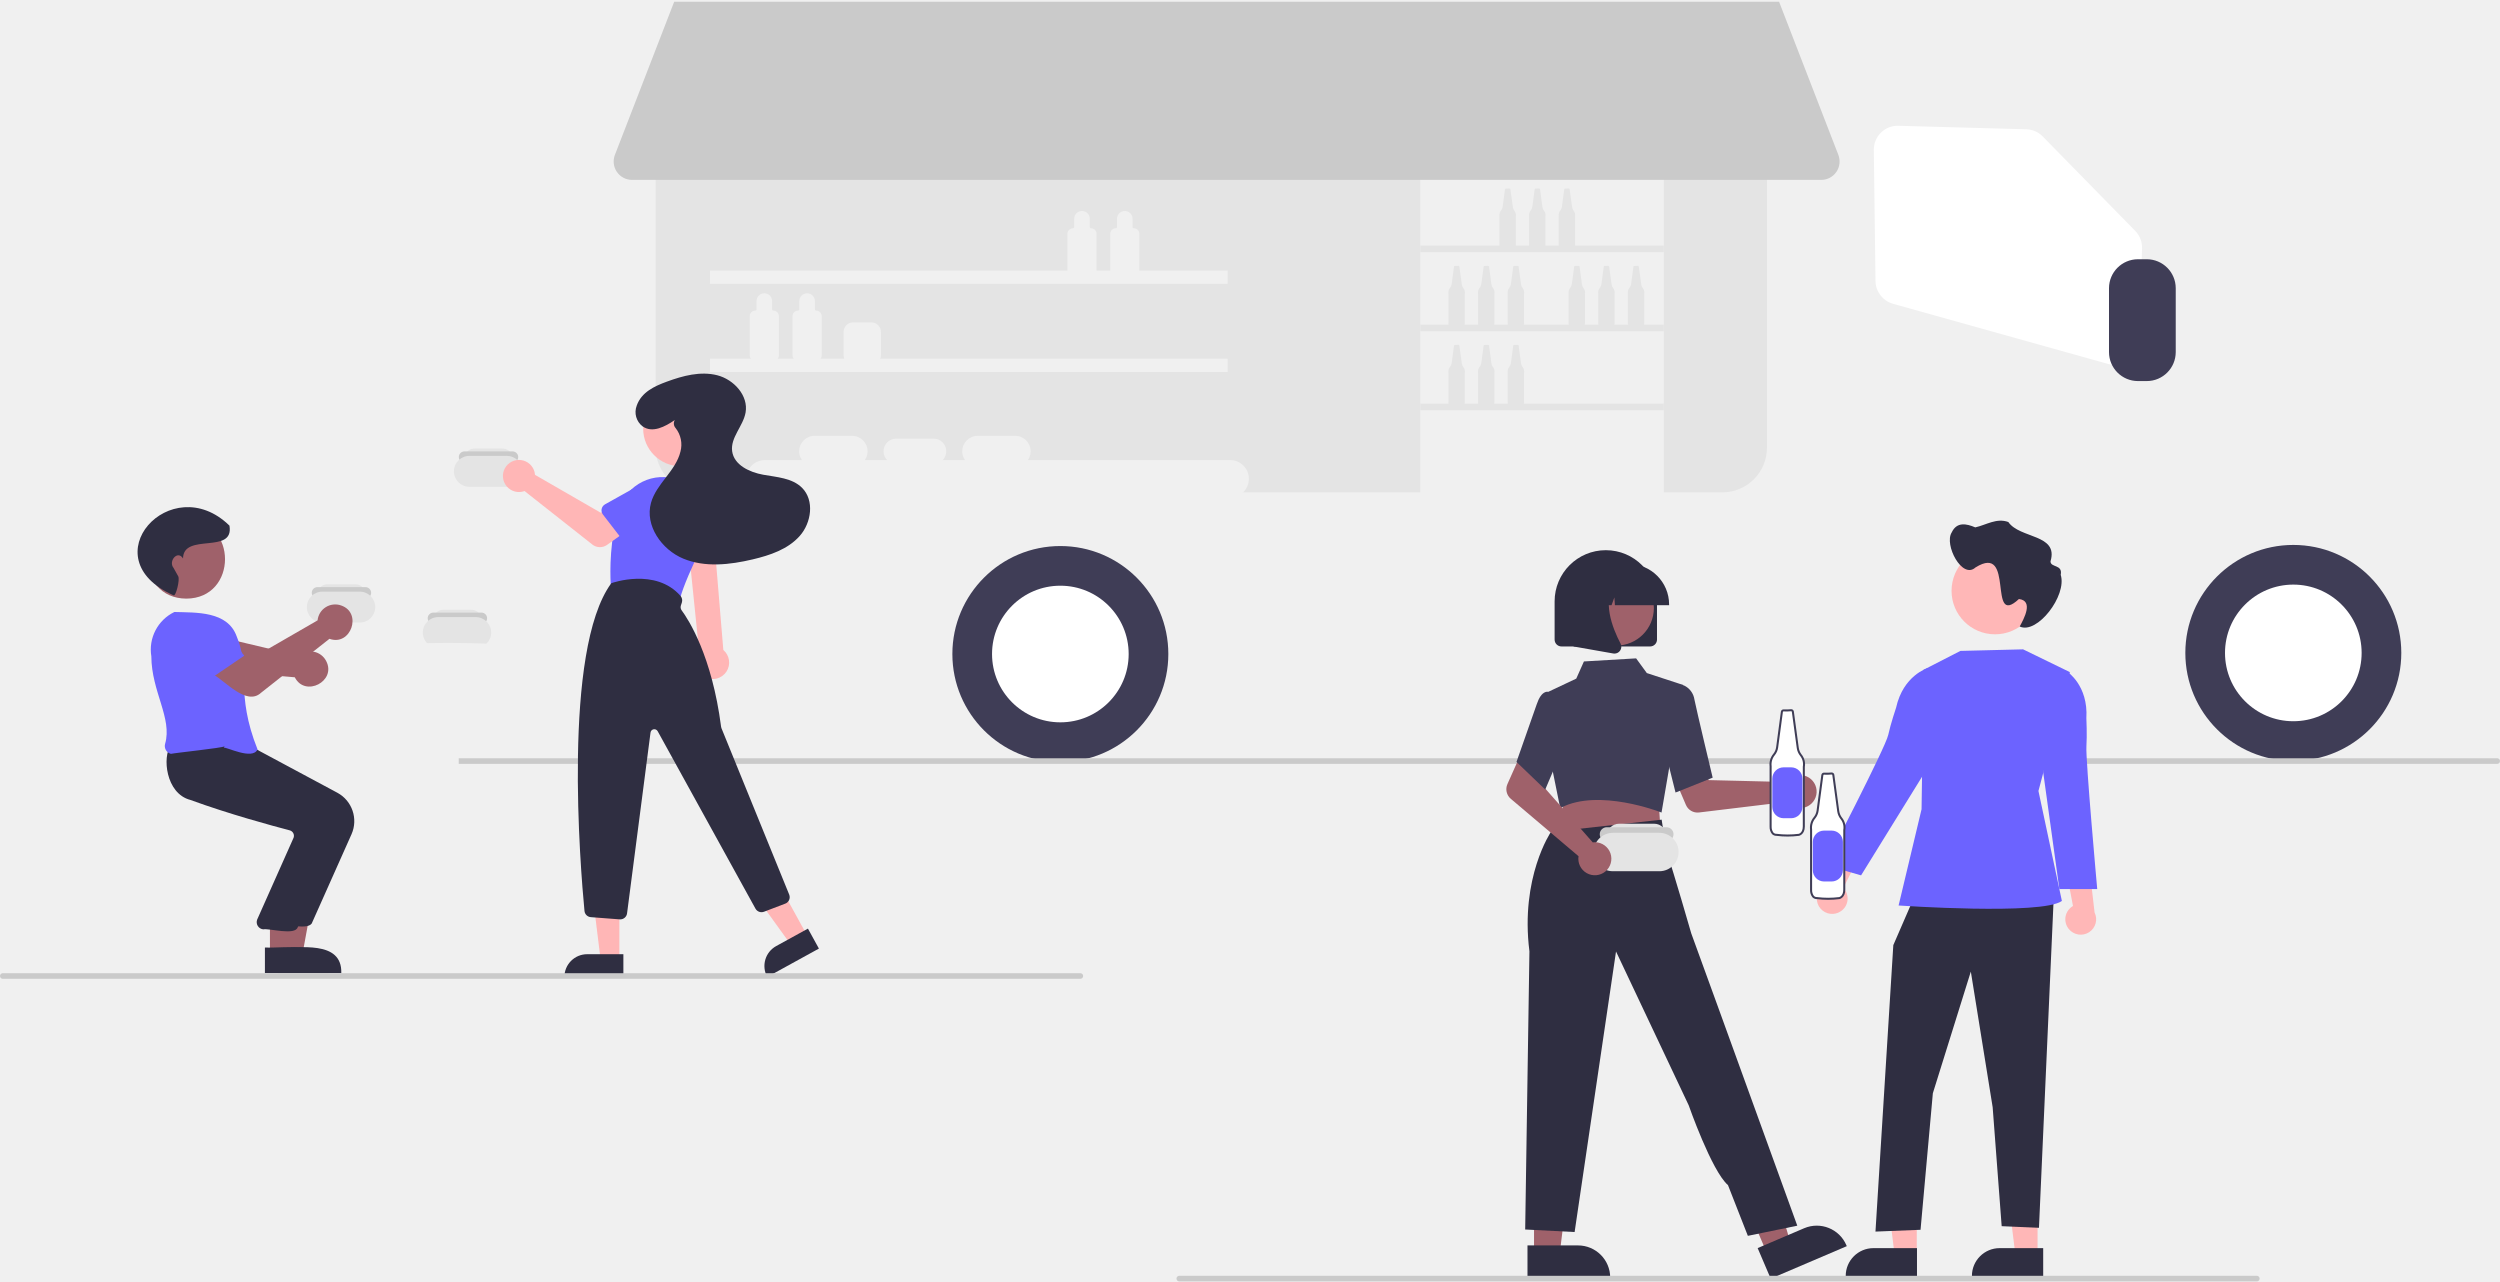
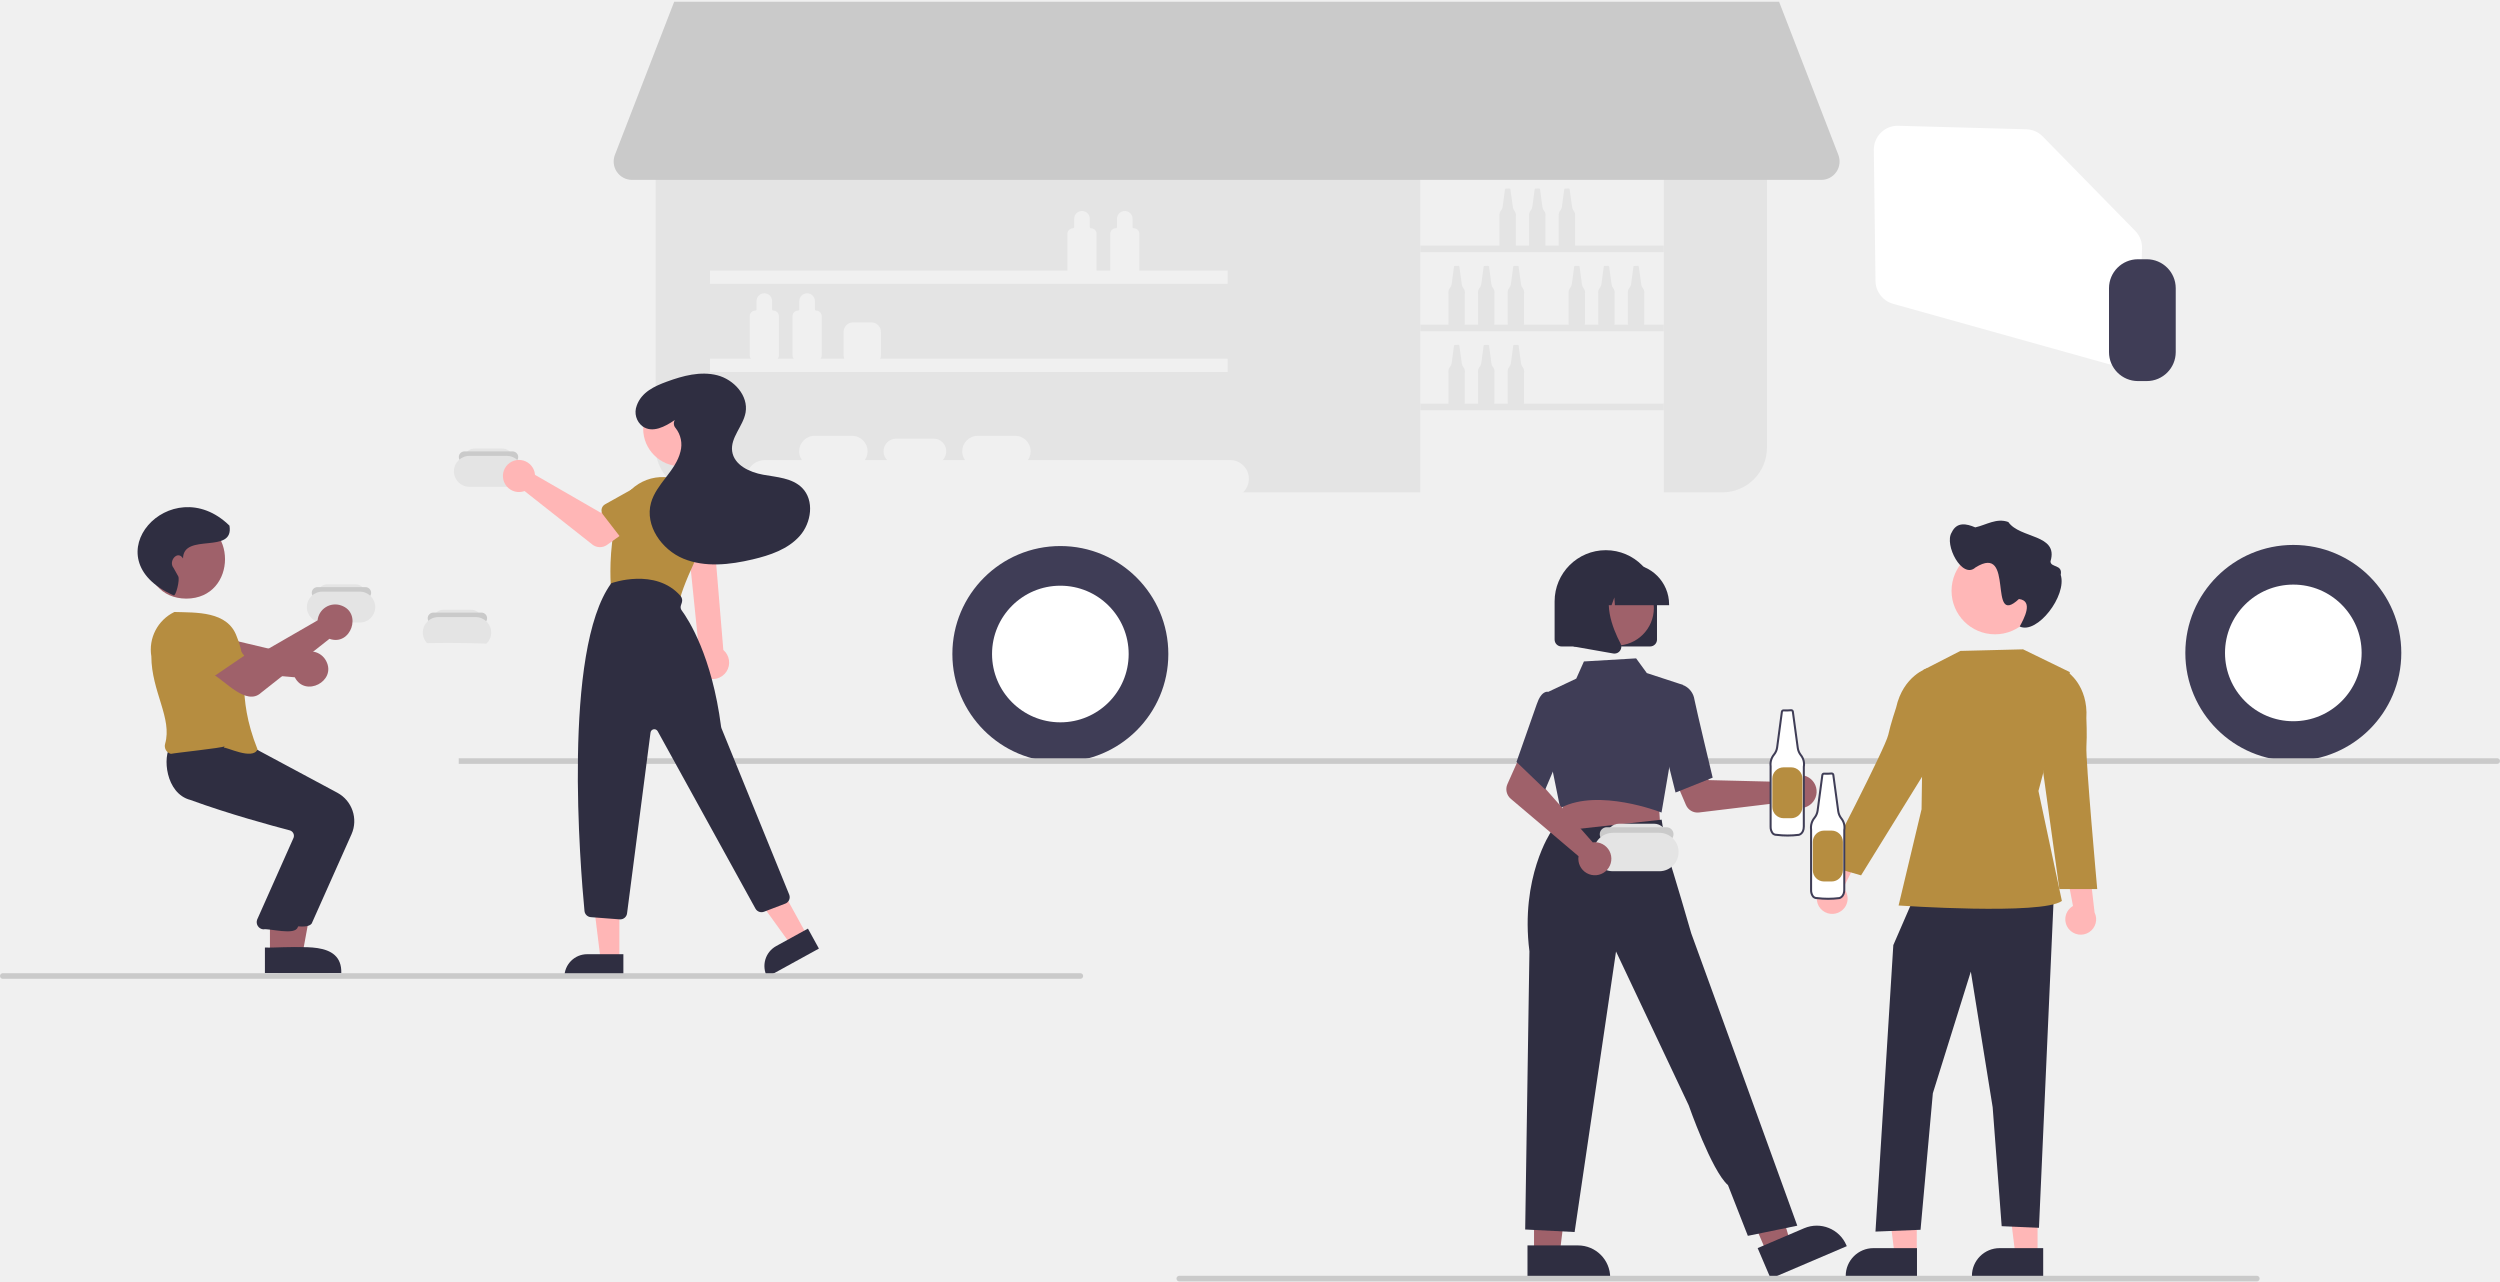
<svg xmlns="http://www.w3.org/2000/svg" data-name="Layer 1" width="884" height="453.111" viewBox="0 0 884 453.111">
  <path d="M383.919,458.388h-.048a20.043,20.043,0,0,1-11.157-3.24,20.793,20.793,0,0,1-9.451-18.21l7.754-193.691a20.571,20.571,0,0,1,20.61-19.802H832.663a58.236,58.236,0,0,1,38.295,14.359L977.234,330.54a86.304,86.304,0,0,1,42.168,79.563c-.66,11.195-1.12,18.046-1.424,22.58a191.163,191.163,0,0,0-.567,21.251l.022,3.049-.503.001Z" transform="translate(-158 -223.4443)" fill="#f0f0f0" />
  <path d="M767.033,397.542H405.602a15.778,15.778,0,0,1-15.76-15.76V274.379a15.778,15.778,0,0,1,15.76-15.76H767.033a15.778,15.778,0,0,1,15.76,15.76V381.783A15.778,15.778,0,0,1,767.033,397.542Z" transform="translate(-158 -223.4443)" fill="#e4e4e4" />
  <path d="M905.911,352.507a8.485,8.485,0,0,1-2.287-.316l-76.286-21.334a8.478,8.478,0,0,1-6.161-8.013l-.595-46.385a8.434,8.434,0,0,1,8.663-8.539l45.263,1.24a8.39,8.39,0,0,1,5.793,2.529L913.022,305.091a8.47,8.47,0,0,1,2.404,6.182l-1.102,33.078a8.442,8.442,0,0,1-8.412,8.156Z" transform="translate(-158 -223.4443)" fill="#fff" />
  <circle cx="810.918" cy="230.871" r="38.182" fill="#3f3d56" />
  <circle cx="810.918" cy="230.871" r="24.156" fill="#fff" />
  <circle cx="374.941" cy="231.261" r="38.182" fill="#3f3d56" />
  <circle cx="374.941" cy="231.261" r="24.156" fill="#fff" />
  <path d="M917.099,358.192h-3.117a10.252,10.252,0,0,1-10.24-10.24V325.354a10.252,10.252,0,0,1,10.24-10.24H917.099A10.252,10.252,0,0,1,927.339,325.354v22.598A10.252,10.252,0,0,1,917.099,358.192Z" transform="translate(-158 -223.4443)" fill="#3f3d56" />
  <rect x="251.044" y="95.676" width="183.058" height="4.675" fill="#f0f0f0" />
  <rect x="251.044" y="126.845" width="183.058" height="4.675" fill="#f0f0f0" />
  <path d="M459.304,388.483H446.057a5.466,5.466,0,0,1,0-10.933h13.247a5.466,5.466,0,1,1,0,10.933Z" transform="translate(-158 -223.4443)" fill="#f0f0f0" />
  <path d="M474.888,378.55a4.466,4.466,0,1,0,0,8.933h13.247a4.466,4.466,0,1,0,0-8.933Z" transform="translate(-158 -223.4443)" fill="#f0f0f0" />
  <path d="M516.966,388.483H503.72a5.466,5.466,0,1,1,0-10.933h13.247a5.466,5.466,0,1,1,0,10.933Z" transform="translate(-158 -223.4443)" fill="#f0f0f0" />
  <path d="M592.963,399.392H428.503a6.635,6.635,0,0,1,0-13.271H592.963a6.635,6.635,0,0,1,0,13.271Z" transform="translate(-158 -223.4443)" fill="#f0f0f0" />
  <path d="M431.43,351.106h-6.334a1.991,1.991,0,0,1-1.989-1.989V335.251a1.992,1.992,0,0,1,1.989-1.99.408.408,0,0,0,.407-.407V329.858a2.76,2.76,0,0,1,5.519,0v2.996a.408.408,0,0,0,.407.407,1.992,1.992,0,0,1,1.989,1.99v13.866A1.991,1.991,0,0,1,431.43,351.106Z" transform="translate(-158 -223.4443)" fill="#f0f0f0" />
  <path d="M446.562,351.106h-6.334a1.991,1.991,0,0,1-1.989-1.989V335.251a1.992,1.992,0,0,1,1.989-1.99.408.408,0,0,0,.407-.407V329.858a2.76,2.76,0,0,1,5.519,0v2.996a.408.408,0,0,0,.407.407,1.992,1.992,0,0,1,1.99,1.99v13.866A1.991,1.991,0,0,1,446.562,351.106Z" transform="translate(-158 -223.4443)" fill="#f0f0f0" />
  <path d="M543.76,322.005h-6.334a1.992,1.992,0,0,1-1.99-1.989V306.15a1.992,1.992,0,0,1,1.99-1.99.408.408,0,0,0,.407-.407v-2.996a2.76,2.76,0,0,1,5.519,0v2.996a.408.408,0,0,0,.407.407,1.992,1.992,0,0,1,1.989,1.99v13.865A1.992,1.992,0,0,1,543.76,322.005Z" transform="translate(-158 -223.4443)" fill="#f0f0f0" />
  <path d="M558.893,322.005H552.559a1.992,1.992,0,0,1-1.99-1.989V306.15a1.992,1.992,0,0,1,1.99-1.99.408.408,0,0,0,.407-.407v-2.996a2.76,2.76,0,0,1,5.519,0v2.996a.408.408,0,0,0,.407.407,1.992,1.992,0,0,1,1.989,1.99v13.865A1.992,1.992,0,0,1,558.893,322.005Z" transform="translate(-158 -223.4443)" fill="#f0f0f0" />
  <rect x="502.199" y="60.911" width="86.139" height="114.659" fill="#f0f0f0" />
  <rect x="502.199" y="86.848" width="86.139" height="2.328" fill="#e4e4e4" />
  <rect x="502.199" y="114.785" width="86.139" height="2.328" fill="#e4e4e4" />
  <rect x="502.199" y="142.722" width="86.139" height="2.328" fill="#e4e4e4" />
  <path d="M466.129,352.407h-6.471a3.38,3.38,0,0,1-3.376-3.376v-8.217a3.38,3.38,0,0,1,3.376-3.376h6.471a3.38,3.38,0,0,1,3.376,3.376v8.217A3.38,3.38,0,0,1,466.129,352.407Z" transform="translate(-158 -223.4443)" fill="#f0f0f0" />
  <path d="M673.737,345.393a8.424,8.424,0,0,1-1.297.03.283.283,0,0,0-.311.246l-.828,6.208a2.52,2.52,0,0,1-.534,1.23,2.68,2.68,0,0,0-.603,2.048v10.545s-.053,1.406,1.027,1.406a15.617,15.617,0,0,0,3.894,0s.865-.164.865-1.461V355.261a2.54,2.54,0,0,0-.534-2.064,2.584,2.584,0,0,1-.518-1.223l-.86-6.338A.283.283,0,0,0,673.737,345.393Z" transform="translate(-158 -223.4443)" fill="#e4e4e4" />
  <path d="M684.214,345.393a8.424,8.424,0,0,1-1.297.03.283.283,0,0,0-.311.246l-.828,6.208a2.52,2.52,0,0,1-.534,1.23,2.68,2.68,0,0,0-.603,2.048v10.545s-.053,1.406,1.027,1.406a15.617,15.617,0,0,0,3.894,0s.865-.164.865-1.461V355.261a2.54,2.54,0,0,0-.534-2.064,2.584,2.584,0,0,1-.518-1.223l-.86-6.338A.283.283,0,0,0,684.214,345.393Z" transform="translate(-158 -223.4443)" fill="#e4e4e4" />
  <path d="M694.69,345.393a8.424,8.424,0,0,1-1.297.03.283.283,0,0,0-.311.246l-.828,6.208A2.52,2.52,0,0,1,691.72,353.106a2.68,2.68,0,0,0-.603,2.048v10.545s-.053,1.406,1.027,1.406a15.617,15.617,0,0,0,3.894,0s.865-.164.865-1.461V355.261a2.54,2.54,0,0,0-.534-2.064,2.584,2.584,0,0,1-.518-1.223l-.86-6.338A.283.283,0,0,0,694.69,345.393Z" transform="translate(-158 -223.4443)" fill="#e4e4e4" />
  <path d="M673.737,317.456a8.426,8.426,0,0,1-1.297.03.283.283,0,0,0-.311.246l-.828,6.208a2.52,2.52,0,0,1-.534,1.23,2.68,2.68,0,0,0-.603,2.048v10.545s-.053,1.406,1.027,1.406a15.617,15.617,0,0,0,3.894,0s.865-.164.865-1.461V327.324a2.54,2.54,0,0,0-.534-2.064,2.584,2.584,0,0,1-.518-1.223l-.86-6.338A.283.283,0,0,0,673.737,317.456Z" transform="translate(-158 -223.4443)" fill="#e4e4e4" />
  <path d="M684.214,317.456a8.426,8.426,0,0,1-1.297.03.283.283,0,0,0-.311.246l-.828,6.208a2.52,2.52,0,0,1-.534,1.23,2.68,2.68,0,0,0-.603,2.048v10.545s-.053,1.406,1.027,1.406a15.617,15.617,0,0,0,3.894,0s.865-.164.865-1.461V327.324a2.54,2.54,0,0,0-.534-2.064,2.584,2.584,0,0,1-.518-1.223l-.86-6.338A.283.283,0,0,0,684.214,317.456Z" transform="translate(-158 -223.4443)" fill="#e4e4e4" />
  <path d="M694.69,317.456a8.426,8.426,0,0,1-1.297.03.283.283,0,0,0-.311.246l-.828,6.208a2.52,2.52,0,0,1-.534,1.23,2.68,2.68,0,0,0-.603,2.048v10.545s-.053,1.406,1.027,1.406a15.617,15.617,0,0,0,3.894,0s.865-.164.865-1.461V327.324a2.54,2.54,0,0,0-.534-2.064,2.584,2.584,0,0,1-.518-1.223l-.86-6.338A.283.283,0,0,0,694.69,317.456Z" transform="translate(-158 -223.4443)" fill="#e4e4e4" />
  <path d="M716.225,317.456a8.426,8.426,0,0,1-1.297.03.283.283,0,0,0-.311.246l-.828,6.208a2.52,2.52,0,0,1-.534,1.23,2.68,2.68,0,0,0-.603,2.048v10.545s-.053,1.406,1.027,1.406a15.617,15.617,0,0,0,3.894,0s.865-.164.865-1.461V327.324a2.54,2.54,0,0,0-.534-2.064,2.584,2.584,0,0,1-.518-1.223l-.86-6.338A.283.283,0,0,0,716.225,317.456Z" transform="translate(-158 -223.4443)" fill="#e4e4e4" />
  <path d="M726.702,317.456a8.426,8.426,0,0,1-1.297.03.283.283,0,0,0-.311.246l-.828,6.208a2.52,2.52,0,0,1-.534,1.23,2.68,2.68,0,0,0-.603,2.048v10.545s-.053,1.406,1.027,1.406a15.617,15.617,0,0,0,3.894,0s.865-.164.865-1.461V327.324a2.54,2.54,0,0,0-.534-2.064,2.584,2.584,0,0,1-.518-1.223l-.86-6.338A.283.283,0,0,0,726.702,317.456Z" transform="translate(-158 -223.4443)" fill="#e4e4e4" />
  <path d="M737.178,317.456a8.426,8.426,0,0,1-1.297.03.283.283,0,0,0-.311.246l-.828,6.208a2.52,2.52,0,0,1-.534,1.23,2.68,2.68,0,0,0-.603,2.048v10.545s-.053,1.406,1.027,1.406a15.617,15.617,0,0,0,3.894,0s.865-.164.865-1.461V327.324a2.54,2.54,0,0,0-.534-2.064,2.584,2.584,0,0,1-.518-1.223l-.86-6.338A.283.283,0,0,0,737.178,317.456Z" transform="translate(-158 -223.4443)" fill="#e4e4e4" />
  <path d="M691.78,290.101a8.426,8.426,0,0,1-1.297.03.283.283,0,0,0-.311.246l-.828,6.208a2.52,2.52,0,0,1-.534,1.23,2.68,2.68,0,0,0-.603,2.048V310.407s-.053,1.406,1.027,1.406a15.617,15.617,0,0,0,3.894,0s.865-.164.865-1.461V299.969a2.54,2.54,0,0,0-.534-2.064,2.584,2.584,0,0,1-.518-1.223l-.86-6.338A.283.283,0,0,0,691.78,290.101Z" transform="translate(-158 -223.4443)" fill="#e4e4e4" />
  <path d="M702.257,290.101a8.426,8.426,0,0,1-1.297.03.283.283,0,0,0-.311.246l-.828,6.208a2.52,2.52,0,0,1-.534,1.23,2.68,2.68,0,0,0-.603,2.048V310.407s-.053,1.406,1.027,1.406a15.617,15.617,0,0,0,3.894,0s.865-.164.865-1.461V299.969a2.54,2.54,0,0,0-.534-2.064,2.584,2.584,0,0,1-.518-1.223l-.86-6.338A.283.283,0,0,0,702.257,290.101Z" transform="translate(-158 -223.4443)" fill="#e4e4e4" />
  <path d="M712.733,290.101a8.426,8.426,0,0,1-1.297.03.283.283,0,0,0-.311.246l-.828,6.208a2.52,2.52,0,0,1-.534,1.23,2.68,2.68,0,0,0-.603,2.048V310.407s-.053,1.406,1.027,1.406a15.617,15.617,0,0,0,3.894,0s.865-.164.865-1.461V299.969a2.54,2.54,0,0,0-.534-2.064,2.584,2.584,0,0,1-.518-1.223l-.86-6.338A.283.283,0,0,0,712.733,290.101Z" transform="translate(-158 -223.4443)" fill="#e4e4e4" />
  <path d="M1041,493.556H320a1,1,0,0,1,0-2h721a1,1,0,0,1,0,2Z" transform="translate(-158 -223.4443)" fill="#cacaca" />
  <path d="M808.93,545.657a5.415,5.415,0,0,0,.865-8.258l8.672-17.178-9.933,1.152L801.822,537.509a5.444,5.444,0,0,0,7.108,8.148Z" transform="translate(-158 -223.4443)" fill="#ffb7b7" />
  <polygon points="720.479 443.892 712.664 443.891 708.945 413.746 720.48 413.746 720.479 443.892" fill="#ffb7b7" />
  <path d="M880.472,674.912l-25.201-.001v-.319a9.809,9.809,0,0,1,9.809-9.809h.001l15.392.001Z" transform="translate(-158 -223.4443)" fill="#2f2e41" />
  <polygon points="677.767 443.892 669.952 443.891 666.234 413.746 677.768 413.746 677.767 443.892" fill="#ffb7b7" />
  <path d="M835.848,674.912l-25.201-.001v-.319a9.809,9.809,0,0,1,9.809-9.809h.001l15.392.001Z" transform="translate(-158 -223.4443)" fill="#2f2e41" />
  <polygon points="677.127 316.571 669.477 334.195 663.167 435.492 679.104 434.854 683.457 386.566 696.884 343.556 704.603 391.505 707.791 433.579 720.978 434.15 726.233 316.571 677.127 316.571" fill="#2f2e41" />
-   <path d="M873.366,453.051l-22.172.555-13.017,6.683-.714,49.302-8.119,34.039s50.726,3.491,57.738-1.609l-8.287-38.887,11.115-42.026Z" transform="translate(-158 -223.4443)" fill="#6c63ff" />
-   <path d="M841.601,461.105l-2.064-1.394s-8.551,2.563-11.078,13.965c0,0-1.934,5.721-2.783,9.654-.973,4.511-22.467,45.948-22.467,45.948l12.868,3.692,23.592-38.153Z" transform="translate(-158 -223.4443)" fill="#6c63ff" />
+   <path d="M873.366,453.051l-22.172.555-13.017,6.683-.714,49.302-8.119,34.039s50.726,3.491,57.738-1.609l-8.287-38.887,11.115-42.026Z" transform="translate(-158 -223.4443)" fill="#b68d40" />
+   <path d="M841.601,461.105l-2.064-1.394s-8.551,2.563-11.078,13.965c0,0-1.934,5.721-2.783,9.654-.973,4.511-22.467,45.948-22.467,45.948l12.868,3.692,23.592-38.153Z" transform="translate(-158 -223.4443)" fill="#b68d40" />
  <path d="M889.563,551.979a5.415,5.415,0,0,1,1.446-8.176l-3.599-18.903,9.23,3.847,2.003,17.361a5.444,5.444,0,0,1-9.079,5.872Z" transform="translate(-158 -223.4443)" fill="#ffb7b7" />
-   <path d="M886.574,461.696l2.368-.771s7.513,4.822,6.798,16.479c0,0,.282,6.032.013,10.047-.308,4.605,3.825,50.362,3.825,50.362H886.191l-5.737-41.437Z" transform="translate(-158 -223.4443)" fill="#6c63ff" />
+   <path d="M886.574,461.696l2.368-.771s7.513,4.822,6.798,16.479c0,0,.282,6.032.013,10.047-.308,4.605,3.825,50.362,3.825,50.362H886.191l-5.737-41.437Z" transform="translate(-158 -223.4443)" fill="#b68d40" />
  <path d="M878.809,432.367a15.37,15.37,0,1,1-15.37-15.37h0a15.332,15.332,0,0,1,15.37,15.293Q878.809,432.329,878.809,432.367Z" transform="translate(-158 -223.4443)" fill="#ffb7b7" />
  <path d="M848.12,411.722c1.801-3.872,5.285-3.106,8.332-1.794,3.859-.856,7.529-3.419,11.687-1.903,4.096,5.957,17.846,4.204,14.921,13.902-.004,2.324,4.373.971,3.609,4.777,2.318,7.324-8.368,21.195-14.503,18.274,1.517-2.781,4.983-9.097-.274-9.723-11.309,10.522-1.167-20.037-15.376-11.15C851.811,428.411,845.37,416.029,848.12,411.722Z" transform="translate(-158 -223.4443)" fill="#2f2e41" />
  <path d="M790.36,499.252a5.857,5.857,0,0,0-.589.71l-27.586-.675-3.218-5.881-9.51,3.697,4.686,10.964a4.451,4.451,0,0,0,4.627,2.67l31.168-3.765a5.841,5.841,0,1,0,.423-7.72Z" transform="translate(-158 -223.4443)" fill="#9f616a" />
  <polygon points="542.433 443.342 551.503 443.342 555.818 408.355 542.431 408.356 542.433 443.342" fill="#9f616a" />
  <path d="M698.119,663.825l17.863-.001h.001a11.384,11.384,0,0,1,11.384,11.384v.37l-29.247.001Z" transform="translate(-158 -223.4443)" fill="#2f2e41" />
  <polygon points="624.797 443.14 633.138 439.577 623.363 405.708 611.052 410.967 624.797 443.14" fill="#9f616a" />
  <path d="M779.506,664.77l16.427-7.018.001-0a11.384,11.384,0,0,1,14.941,5.997l.145.34-26.896,11.49Z" transform="translate(-158 -223.4443)" fill="#2f2e41" />
  <polygon points="586.522 283.386 587.178 294.015 568.005 296.067 547.943 298.214 553.848 282.074 586.522 283.386" fill="#9f616a" />
  <path d="M745.195,510.644c-.217-.085-21.873-8.509-35.175-1.621l-.327.17L707.04,496.131l-1.512-28.082,9.839-4.649,2.709-6.068,18.452-1.092,3.792,5.2,12.91,4.231-7.716,45.099Z" transform="translate(-158 -223.4443)" fill="#3f3d56" />
  <path d="M745.874,485.297l2.282-17.933,5.197-1.582.088.032a6.543,6.543,0,0,1,3.717,5.035c.742,3.753,6.331,27.109,6.387,27.344l.056.234-13.132,5.254Z" transform="translate(-158 -223.4443)" fill="#3f3d56" />
  <path d="M776.041,660.436l17.48-3.586L765.583,579.758,756.021,553.463s-6.065-21.083-8.805-29.242l-1.654-10.947-39.144,4.333s-10.933,16.056-7.611,42.226l-1.502,98.363,17.48.896,14.641-99.204,25.697,54.383s8.1,23.207,13.894,28.237Z" transform="translate(-158 -223.4443)" fill="#2f2e41" />
  <path d="M741.483,452.032H710.142a2.434,2.434,0,0,1-2.432-2.432V436.092a18.102,18.102,0,1,1,36.204,0v13.509A2.434,2.434,0,0,1,741.483,452.032Z" transform="translate(-158 -223.4443)" fill="#2f2e41" />
  <circle cx="571.532" cy="215.002" r="13.272" fill="#9f616a" />
  <path d="M748.197,437.443h-19.164l-.197-2.751-.983,2.751h-2.951l-.389-5.453-1.947,5.453h-5.71v-.27a14.335,14.335,0,0,1,14.319-14.319h2.702a14.336,14.336,0,0,1,14.319,14.319Z" transform="translate(-158 -223.4443)" fill="#2f2e41" />
  <path d="M728.876,454.554a2.484,2.484,0,0,1-.43-.038l-14.033-2.476V428.848h15.447l-.382.446c-5.321,6.206-1.312,16.268,1.551,21.714a2.396,2.396,0,0,1-.19,2.543A2.422,2.422,0,0,1,728.876,454.554Z" transform="translate(-158 -223.4443)" fill="#2f2e41" />
  <path d="M805.648,496.95a17.097,17.097,0,0,1-2.633.061.574.574,0,0,0-.632.498l-1.679,12.597a5.114,5.114,0,0,1-1.083,2.496,5.439,5.439,0,0,0-1.224,4.157v21.398s-.108,2.853,2.084,2.853a31.691,31.691,0,0,0,7.902,0s1.755-.332,1.755-2.965V516.976a5.154,5.154,0,0,0-1.083-4.189,5.244,5.244,0,0,1-1.051-2.481L806.259,497.445A.574.574,0,0,0,805.648,496.95Z" transform="translate(-158 -223.4443)" fill="#fff" />
  <path d="M804.424,541.618a31.983,31.983,0,0,1-3.967-.247,2.133,2.133,0,0,1-1.582-.647,3.945,3.945,0,0,1-.84-2.581l-0-21.362a5.82,5.82,0,0,1,1.308-4.41,4.75,4.75,0,0,0,1.003-2.314l1.679-12.594a.94.94,0,0,1,1.029-.81,16.665,16.665,0,0,0,2.557-.062l.01-.001a.935.935,0,0,1,.994.806l1.744,12.861a4.888,4.888,0,0,0,.978,2.308,5.501,5.501,0,0,1,1.159,4.443v21.037c0,2.898-2.029,3.316-2.049,3.32A32.222,32.222,0,0,1,804.424,541.618Zm-1.457-44.247a.217.217,0,0,0-.225.185l-1.68,12.599a5.479,5.479,0,0,1-1.16,2.675,5.098,5.098,0,0,0-1.147,3.886l.003.044v21.398a3.276,3.276,0,0,0,.64,2.068,1.424,1.424,0,0,0,1.083.424l.045.003a31.365,31.365,0,0,0,7.812,0c.034-.008,1.439-.329,1.439-2.607l.006-21.134a4.785,4.785,0,0,0-1.008-3.896,5.62,5.62,0,0,1-1.129-2.659l-1.745-12.863a.214.214,0,0,0-.223-.183,17.535,17.535,0,0,1-2.682.062Z" transform="translate(-158 -223.4443)" fill="#3f3d56" />
-   <rect x="641.007" y="293.698" width="10.643" height="17.996" rx="3.991" fill="#6c63ff" />
+   <rect x="641.007" y="293.698" width="10.643" height="17.996" rx="3.991" fill="#b68d40" />
  <path d="M791.339,474.579a17.097,17.097,0,0,1-2.633.061.574.574,0,0,0-.632.498l-1.679,12.597a5.114,5.114,0,0,1-1.083,2.496,5.439,5.439,0,0,0-1.224,4.157v21.398s-.108,2.853,2.084,2.853a31.691,31.691,0,0,0,7.902,0s1.755-.332,1.755-2.965V494.605a5.154,5.154,0,0,0-1.083-4.189,5.244,5.244,0,0,1-1.051-2.481l-1.744-12.861A.574.574,0,0,0,791.339,474.579Z" transform="translate(-158 -223.4443)" fill="#fff" />
  <path d="M790.115,519.247a31.983,31.983,0,0,1-3.967-.247,2.133,2.133,0,0,1-1.582-.647,3.945,3.945,0,0,1-.84-2.581l-0-21.362a5.819,5.819,0,0,1,1.308-4.41,4.75,4.75,0,0,0,1.003-2.314l1.679-12.594a.94.94,0,0,1,1.029-.81,16.664,16.664,0,0,0,2.557-.062l.01-.001a.935.935,0,0,1,.994.806l1.744,12.861a4.888,4.888,0,0,0,.978,2.308,5.501,5.501,0,0,1,1.159,4.443v21.037c0,2.898-2.029,3.316-2.049,3.32A32.222,32.222,0,0,1,790.115,519.247Zm-1.457-44.247a.217.217,0,0,0-.225.185l-1.68,12.599a5.479,5.479,0,0,1-1.16,2.675,5.099,5.099,0,0,0-1.147,3.886l.003.044v21.398a3.276,3.276,0,0,0,.64,2.068,1.424,1.424,0,0,0,1.083.424l.045.003a31.365,31.365,0,0,0,7.812,0c.034-.008,1.439-.329,1.439-2.607l.006-21.134a4.785,4.785,0,0,0-1.008-3.896,5.62,5.62,0,0,1-1.129-2.659l-1.745-12.863a.214.214,0,0,0-.223-.183,17.535,17.535,0,0,1-2.682.062Z" transform="translate(-158 -223.4443)" fill="#3f3d56" />
-   <rect x="626.698" y="271.327" width="10.643" height="17.996" rx="3.991" fill="#6c63ff" />
+   <rect x="626.698" y="271.327" width="10.643" height="17.996" rx="3.991" fill="#b68d40" />
  <path d="M742.922,523.407H730.503a4.347,4.347,0,0,1,0-8.694H742.922a4.347,4.347,0,0,1,0,8.694Z" transform="translate(-158 -223.4443)" fill="#e4e4e4" />
  <path d="M747.269,520.923H726.156a2.484,2.484,0,0,1,0-4.968h21.114a2.484,2.484,0,1,1,0,4.968Z" transform="translate(-158 -223.4443)" fill="#cacaca" />
  <path d="M744.763,531.511H728.31a6.789,6.789,0,0,1,0-13.578h16.452a6.789,6.789,0,0,1,0,13.578Z" transform="translate(-158 -223.4443)" fill="#e4e4e4" />
  <path d="M722.117,521.258a5.857,5.857,0,0,0-.921.051l-18.261-20.688,2.124-6.358-9.177-4.46-4.854,10.891a4.451,4.451,0,0,0,1.188,5.208l23.952,20.295a5.841,5.841,0,1,0,5.949-4.939Z" transform="translate(-158 -223.4443)" fill="#9f616a" />
  <path d="M694.229,492.867l7.139-20.335c.802-2.397,1.808-3.853,2.988-4.329a1.844,1.844,0,0,1,1.482-.014l3.201,4.044,2.971,12.481-7.618,17.918Z" transform="translate(-158 -223.4443)" fill="#3f3d56" />
  <path d="M283.736,437.056h-10a3.5,3.5,0,0,1,0-7h10a3.5,3.5,0,0,1,0,7Z" transform="translate(-158 -223.4443)" fill="#e4e4e4" />
  <path d="M287.236,435.056h-17a2,2,0,0,1,0-4h17a2,2,0,0,1,0,4Z" transform="translate(-158 -223.4443)" fill="#cacaca" />
  <path d="M285.218,443.581H271.971a5.466,5.466,0,0,1,0-10.933h13.247a5.466,5.466,0,1,1,0,10.933Z" transform="translate(-158 -223.4443)" fill="#e4e4e4" />
  <path d="M324.736,446.056h-10a3.5,3.5,0,0,1,0-7h10a3.5,3.5,0,0,1,0,7Z" transform="translate(-158 -223.4443)" fill="#e4e4e4" />
  <path d="M328.236,444.056h-17a2,2,0,0,1,0-4h17a2,2,0,0,1,0,4Z" transform="translate(-158 -223.4443)" fill="#cacaca" />
  <path d="M326.218,452.581H312.971a5.466,5.466,0,0,1,0-10.933h13.247a5.466,5.466,0,1,1,0,10.933Z" transform="translate(-158 -223.4443)" fill="#e4e4e4" />
  <path d="M253.724,463.367c-2.581,16.776,128.169,16.777,125.577-.003C381.883,446.591,251.132,446.591,253.724,463.367Z" transform="translate(-158 -223.4443)" fill="#f0f0f0" />
  <rect x="154.819" y="246.334" width="7.387" height="97.735" fill="#f0f0f0" />
  <path d="M273.336,457.184a6.265,6.265,0,0,0-9.681-1.87l-27.118-6.422-2-6.637-10.818,1.776c1.465,4.514.876,16.081,7.84,16.2l30.679,2.703C265.886,470.128,277.082,464.288,273.336,457.184Z" transform="translate(-158 -223.4443)" fill="#9f616a" />
  <path d="M214.535,504.392h27.28c0,.784,28.116,1.421,28.116,1.421,5.399,3.953,2.861,14.123-4.256,13.921l-51.14 0C205.129,519.868,205.11,504.26,214.535,504.392Z" transform="translate(-158 -223.4443)" fill="#f0f0f0" />
  <rect x="78.823" y="296.007" width="7.387" height="47.731" fill="#f0f0f0" />
  <path d="M265.234,566.923c0,.798-11.194.309-25.002.309S215.23,567.721,215.23,566.923C224.724,557.857,255.875,557.939,265.234,566.923Z" transform="translate(-158 -223.4443)" fill="#f0f0f0" />
  <polygon points="99.997 337.316 106.963 337.315 110.277 319.248 99.996 319.248 99.997 337.316" fill="#9f616a" />
  <path d="M256.22,567.513l22.462-.001c.332-11.789-15.076-8.695-22.463-9.026Z" transform="translate(-158 -223.4443)" fill="#2f2e41" />
  <path d="M268.416,549.556l13.888-31.143a11.413,11.413,0,0,0-5.011-14.651l-30.124-16.153c-6.574-.532-19.877-1.715-26.426-2.322-11.904,21.512,37.787,26.379,44.823,30.068a1.996,1.996,0,0,1,1.368,2.589L254.033,546.932a2.566,2.566,0,0,0,2.165,3.426C258.237,549.884,267.531,552.702,268.416,549.556Z" transform="translate(-158 -223.4443)" fill="#2f2e41" />
  <polygon points="95.451 337.316 102.417 337.315 105.732 319.248 95.45 319.248 95.451 337.316" fill="#9f616a" />
  <path d="M251.675,567.513l22.462-.001c.332-11.789-15.076-8.695-22.463-9.026Z" transform="translate(-158 -223.4443)" fill="#2f2e41" />
  <path d="M263.302,551.261l13.888-31.143a11.413,11.413,0,0,0-5.011-14.651l-30.124-16.153c-5.736-.46-18.014-1.551-23.677-2.031l.001-.136c-2.984,3.66-1.87,16.912,6.966,19.162,13.475,4.941,29.041,9.164,35.108,10.75a1.998,1.998,0,0,1,1.368,2.59l-12.902,28.988a2.566,2.566,0,0,0,2.165,3.426C253.137,551.605,262.407,554.395,263.302,551.261Z" transform="translate(-158 -223.4443)" fill="#2f2e41" />
-   <path d="M237.13,487.851c.666-.471,10.228,4.546,11.933.568-7.955-19.888-2.473-28.476-7.346-39.881-3.207-9.082-14.356-8.456-22.057-8.695a14.776,14.776,0,0,0-8.145,15.707c.045,12.412,7.471,21.878,4.875,30.881a2.856,2.856,0,0,0,2.045,3.576c1.404-.34,18.29-2.095,18.976-2.669Z" transform="translate(-158 -223.4443)" fill="#6c63ff" />
+   <path d="M237.13,487.851c.666-.471,10.228,4.546,11.933.568-7.955-19.888-2.473-28.476-7.346-39.881-3.207-9.082-14.356-8.456-22.057-8.695a14.776,14.776,0,0,0-8.145,15.707c.045,12.412,7.471,21.878,4.875,30.881a2.856,2.856,0,0,0,2.045,3.576c1.404-.34,18.29-2.095,18.976-2.669Z" transform="translate(-158 -223.4443)" fill="#b68d40" />
  <path d="M223.879,407.209c-18.252.082-18.25,27.833.001,27.912C242.131,435.039,242.129,407.288,223.879,407.209Z" transform="translate(-158 -223.4443)" fill="#9f616a" />
  <path d="M219.434,433.975c.742.324,2.26-5.584,1.58-6.766-1.012-1.757-.952-1.745-1.623-2.908-2.008-2.436,1.464-6.476,3.327-3.382.112-9.297,18.185-1.261,16.42-11.611C218.486,389.117,189.654,420.908,219.434,433.975Z" transform="translate(-158 -223.4443)" fill="#2f2e41" />
  <path d="M425.581,500.279H404.255c0,.914-23.312,1.655-23.312,1.655-6.294,4.606-3.332,16.457,4.96,16.222l39.678 0C436.546,518.313,436.56,500.125,425.581,500.279Z" transform="translate(-158 -223.4443)" fill="#f0f0f0" />
  <rect x="243.465" y="294.383" width="8.608" height="49.685" fill="#f0f0f0" />
  <path d="M376.348,566.593c-1.696.784,59.958.782,58.269.001C423.553,556.028,387.254,556.124,376.348,566.593Z" transform="translate(-158 -223.4443)" fill="#f0f0f0" />
  <path d="M250.24,468.458l24.249-19.13c7.564,2.727,11.752-9.191,4.131-11.795a6.265,6.265,0,0,0-8.327,5.279l-24.139,13.926-6.007-3.458-6.654,8.712C237.593,464.226,245.159,473.101,250.24,468.458Z" transform="translate(-158 -223.4443)" fill="#9f616a" />
-   <path d="M230.533,464.704l13.836-9.408c-3.273-3.758-7.682-14.947-14.417-11.277C222.259,447.126,229.785,459.596,230.533,464.704Z" transform="translate(-158 -223.4443)" fill="#6c63ff" />
+   <path d="M230.533,464.704l13.836-9.408c-3.273-3.758-7.682-14.947-14.417-11.277C222.259,447.126,229.785,459.596,230.533,464.704Z" transform="translate(-158 -223.4443)" fill="#b68d40" />
  <path d="M335.736,389.056h-10a3.5,3.5,0,0,1,0-7h10a3.5,3.5,0,0,1,0,7Z" transform="translate(-158 -223.4443)" fill="#e4e4e4" />
  <path d="M339.236,387.056h-17a2,2,0,0,1,0-4h17a2,2,0,0,1,0,4Z" transform="translate(-158 -223.4443)" fill="#cacaca" />
  <path d="M337.218,395.581H323.971a5.466,5.466,0,0,1,0-10.933h13.247a5.466,5.466,0,1,1,0,10.933Z" transform="translate(-158 -223.4443)" fill="#e4e4e4" />
  <path d="M407.346,462.942a5.814,5.814,0,0,1-2.079-8.669l-4.348-42.507h9.395l3.455,41.506a5.846,5.846,0,0,1-6.424,9.67Z" transform="translate(-158 -223.4443)" fill="#ffb6b6" />
  <circle cx="240.72" cy="151.57" r="13.293" fill="#ffb6b6" />
-   <path d="M395.695,436.464l-19.839-4.332a2.441,2.441,0,0,1-1.913-2.254c-.229-4.427-.394-15.879,3.016-26.57A16.1,16.1,0,0,1,397.648,393.051h0a16.107,16.107,0,0,1,9.147,22.239c-4.399,9.034-7.17,15.576-8.235,19.446a2.431,2.431,0,0,1-2.865,1.729Z" transform="translate(-158 -223.4443)" fill="#6c63ff" />
+   <path d="M395.695,436.464l-19.839-4.332a2.441,2.441,0,0,1-1.913-2.254c-.229-4.427-.394-15.879,3.016-26.57A16.1,16.1,0,0,1,397.648,393.051h0a16.107,16.107,0,0,1,9.147,22.239c-4.399,9.034-7.17,15.576-8.235,19.446a2.431,2.431,0,0,1-2.865,1.729Z" transform="translate(-158 -223.4443)" fill="#b68d40" />
  <polygon points="219.006 339.302 212.37 339.302 209.214 313.709 219.007 313.71 219.006 339.302" fill="#ffb6b6" />
  <path d="M207.631,337.406h12.796a0,0,0,0,1,0,0V345.463a0,0,0,0,1,0,0H199.574a0,0,0,0,1,0,0v0A8.057,8.057,0,0,1,207.631,337.406Z" fill="#2f2e41" />
  <polygon points="285.353 330.703 279.539 333.9 264.442 312.994 273.024 308.276 285.353 330.703" fill="#ffb6b6" />
  <path d="M434.12,556.326h12.796a0,0,0,0,1,0,0v8.057a0,0,0,0,1,0,0H426.063a0,0,0,0,1,0,0v0A8.057,8.057,0,0,1,434.12,556.326Z" transform="translate(-373.9666 56.15927) rotate(-28.80096)" fill="#2f2e41" />
  <path d="M377.126,548.534l-10.215-.786a2.429,2.429,0,0,1-2.237-2.192c-1.456-15.184-7.843-92.129,9.432-115.819l.048-.066.077-.029c.155-.057,15.56-5.55,24.399,4.517a2.434,2.434,0,0,1,.469,2.369l-.337,1.012a1.886,1.886,0,0,0,.268,1.717c2.453,3.316,10.709,16.087,13.953,41.201a1.876,1.876,0,0,0,.122.466l23.956,58.85a2.435,2.435,0,0,1-1.389,3.194l-7.538,2.872a2.449,2.449,0,0,1-3-1.101l-34.583-62.743a1.353,1.353,0,0,0-2.527.479l-8.298,63.943a2.435,2.435,0,0,1-2.413,2.122C377.253,548.541,377.19,548.539,377.126,548.534Z" transform="translate(-158 -223.4443)" fill="#2f2e41" />
  <path d="M347.043,390.456a5.697,5.697,0,0,1,.13.888l23.249,13.412,5.651-3.253,6.024,7.887-9.444,6.731a4.33,4.33,0,0,1-5.195-.127l-23.974-18.913a5.681,5.681,0,1,1,3.559-6.625Z" transform="translate(-158 -223.4443)" fill="#ffb6b6" />
-   <path d="M370.741,403.415a2.433,2.433,0,0,1,1.197-1.637l10.669-5.966a6.764,6.764,0,0,1,8.295,10.686l-8.506,8.833a2.435,2.435,0,0,1-3.682-.202l-7.514-9.739A2.433,2.433,0,0,1,370.741,403.415Z" transform="translate(-158 -223.4443)" fill="#6c63ff" />
-   <path d="M398.357,421.807a2.433,2.433,0,0,1-.902-1.816L397.072,407.773a6.764,6.764,0,0,1,13.305-2.443l3.924,11.618a2.435,2.435,0,0,1-1.875,3.176l-12.105,2.186A2.433,2.433,0,0,1,398.357,421.807Z" transform="translate(-158 -223.4443)" fill="#6c63ff" />
+   <path d="M370.741,403.415a2.433,2.433,0,0,1,1.197-1.637l10.669-5.966a6.764,6.764,0,0,1,8.295,10.686l-8.506,8.833a2.435,2.435,0,0,1-3.682-.202l-7.514-9.739A2.433,2.433,0,0,1,370.741,403.415Z" transform="translate(-158 -223.4443)" fill="#b68d40" />
+   <path d="M398.357,421.807a2.433,2.433,0,0,1-.902-1.816L397.072,407.773a6.764,6.764,0,0,1,13.305-2.443l3.924,11.618a2.435,2.435,0,0,1-1.875,3.176l-12.105,2.186A2.433,2.433,0,0,1,398.357,421.807Z" transform="translate(-158 -223.4443)" fill="#b68d40" />
  <path d="M396.616,371.957c-3.417,2.338-7.902,4.742-11.392,2.252a6.35,6.35,0,0,1-2.084-7.32c1.671-4.778,6.262-6.882,10.651-8.494,5.707-2.096,11.921-3.764,17.812-2.263s11.098,7.205,10.034,13.191c-.855,4.814-5.396,8.819-4.751,13.665.649,4.877,6.134,7.445,10.977,8.317s10.262,1.152,13.742,4.63c4.44,4.437,3.331,12.368-.847,17.053s-10.482,6.809-16.59,8.252c-8.094,1.913-16.847,2.918-24.534-.256s-13.669-11.72-11.442-19.732c.941-3.385,3.156-6.245,5.298-9.03s4.31-5.697,5.127-9.113a9.474,9.474,0,0,0-1.711-8.289,2.401,2.401,0,0,1-.322-2.807Z" transform="translate(-158 -223.4443)" fill="#2f2e41" />
  <path d="M540,569.556H159a1,1,0,0,1,0-2H540a1,1,0,0,1,0,2Z" transform="translate(-158 -223.4443)" fill="#cacaca" />
  <path d="M956,676.556H575a1,1,0,0,1,0-2H956a1,1,0,0,1,0,2Z" transform="translate(-158 -223.4443)" fill="#cacaca" />
  <path d="M801.98,287.056H381.493a6.5,6.5,0,0,1-6.062-8.847l20.963-54.153H787.079L808.041,278.209a6.5,6.5,0,0,1-6.062,8.847Z" transform="translate(-158 -223.4443)" fill="#cacaca" />
</svg>
